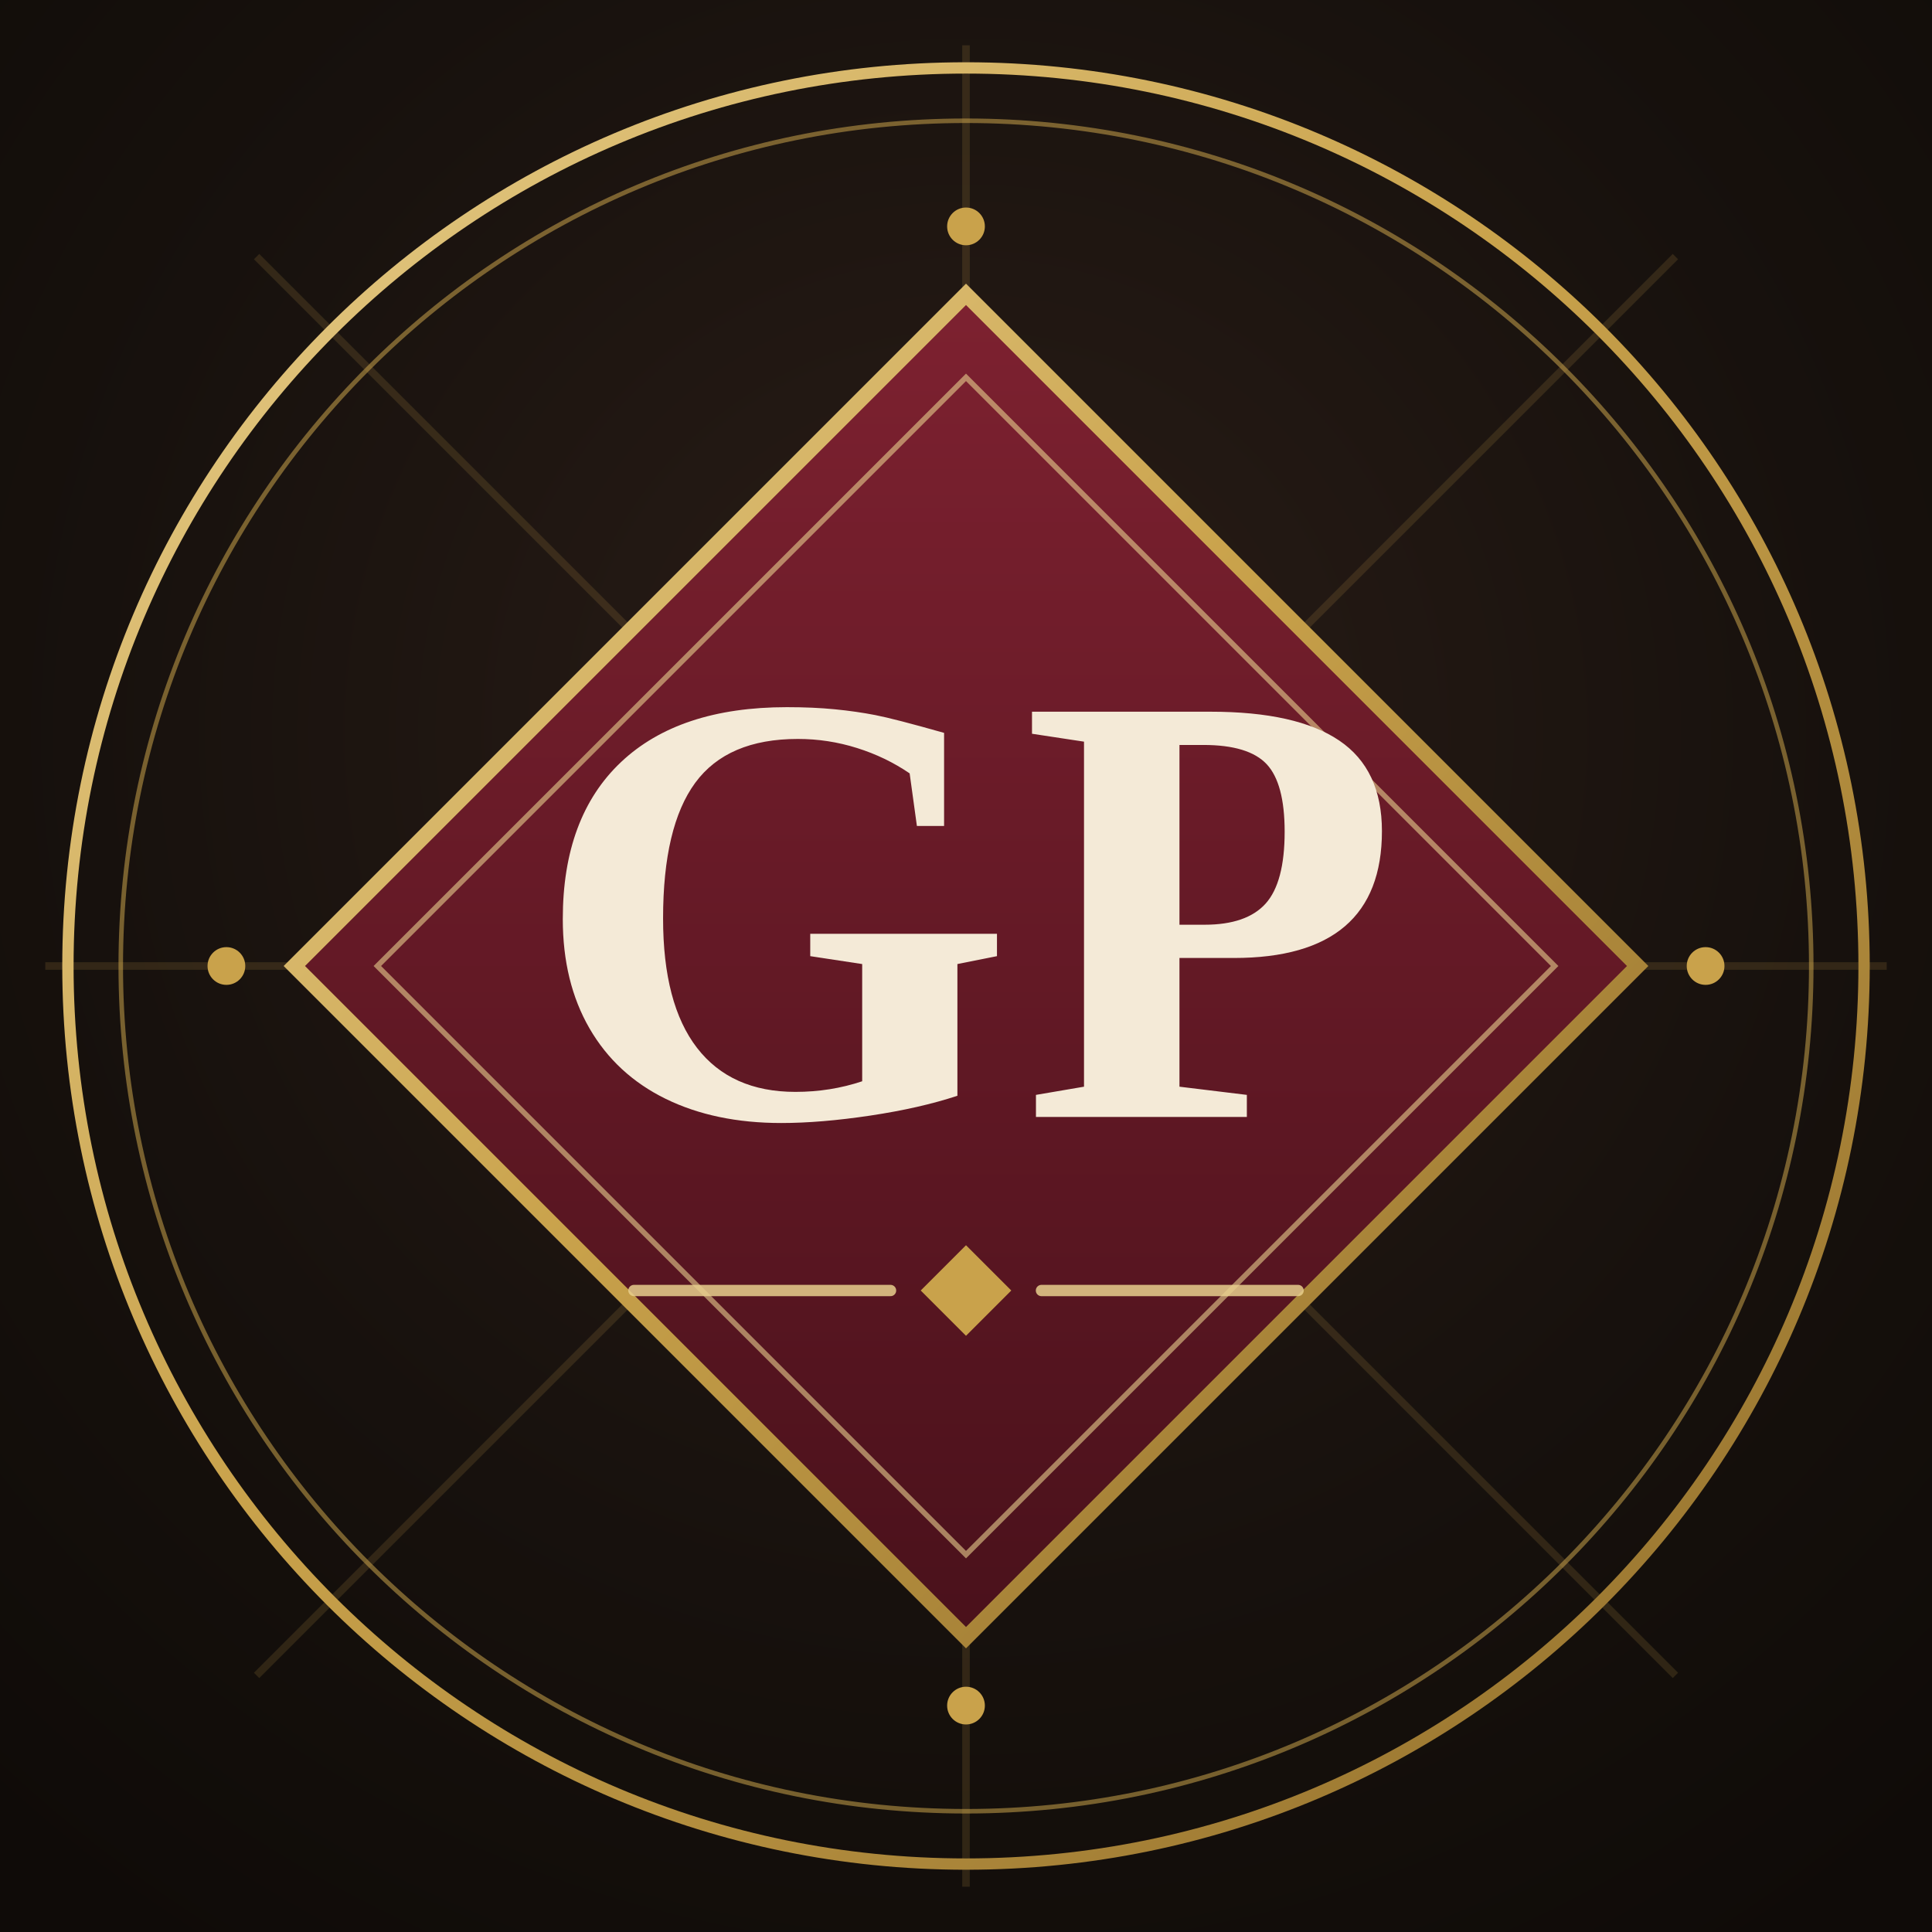
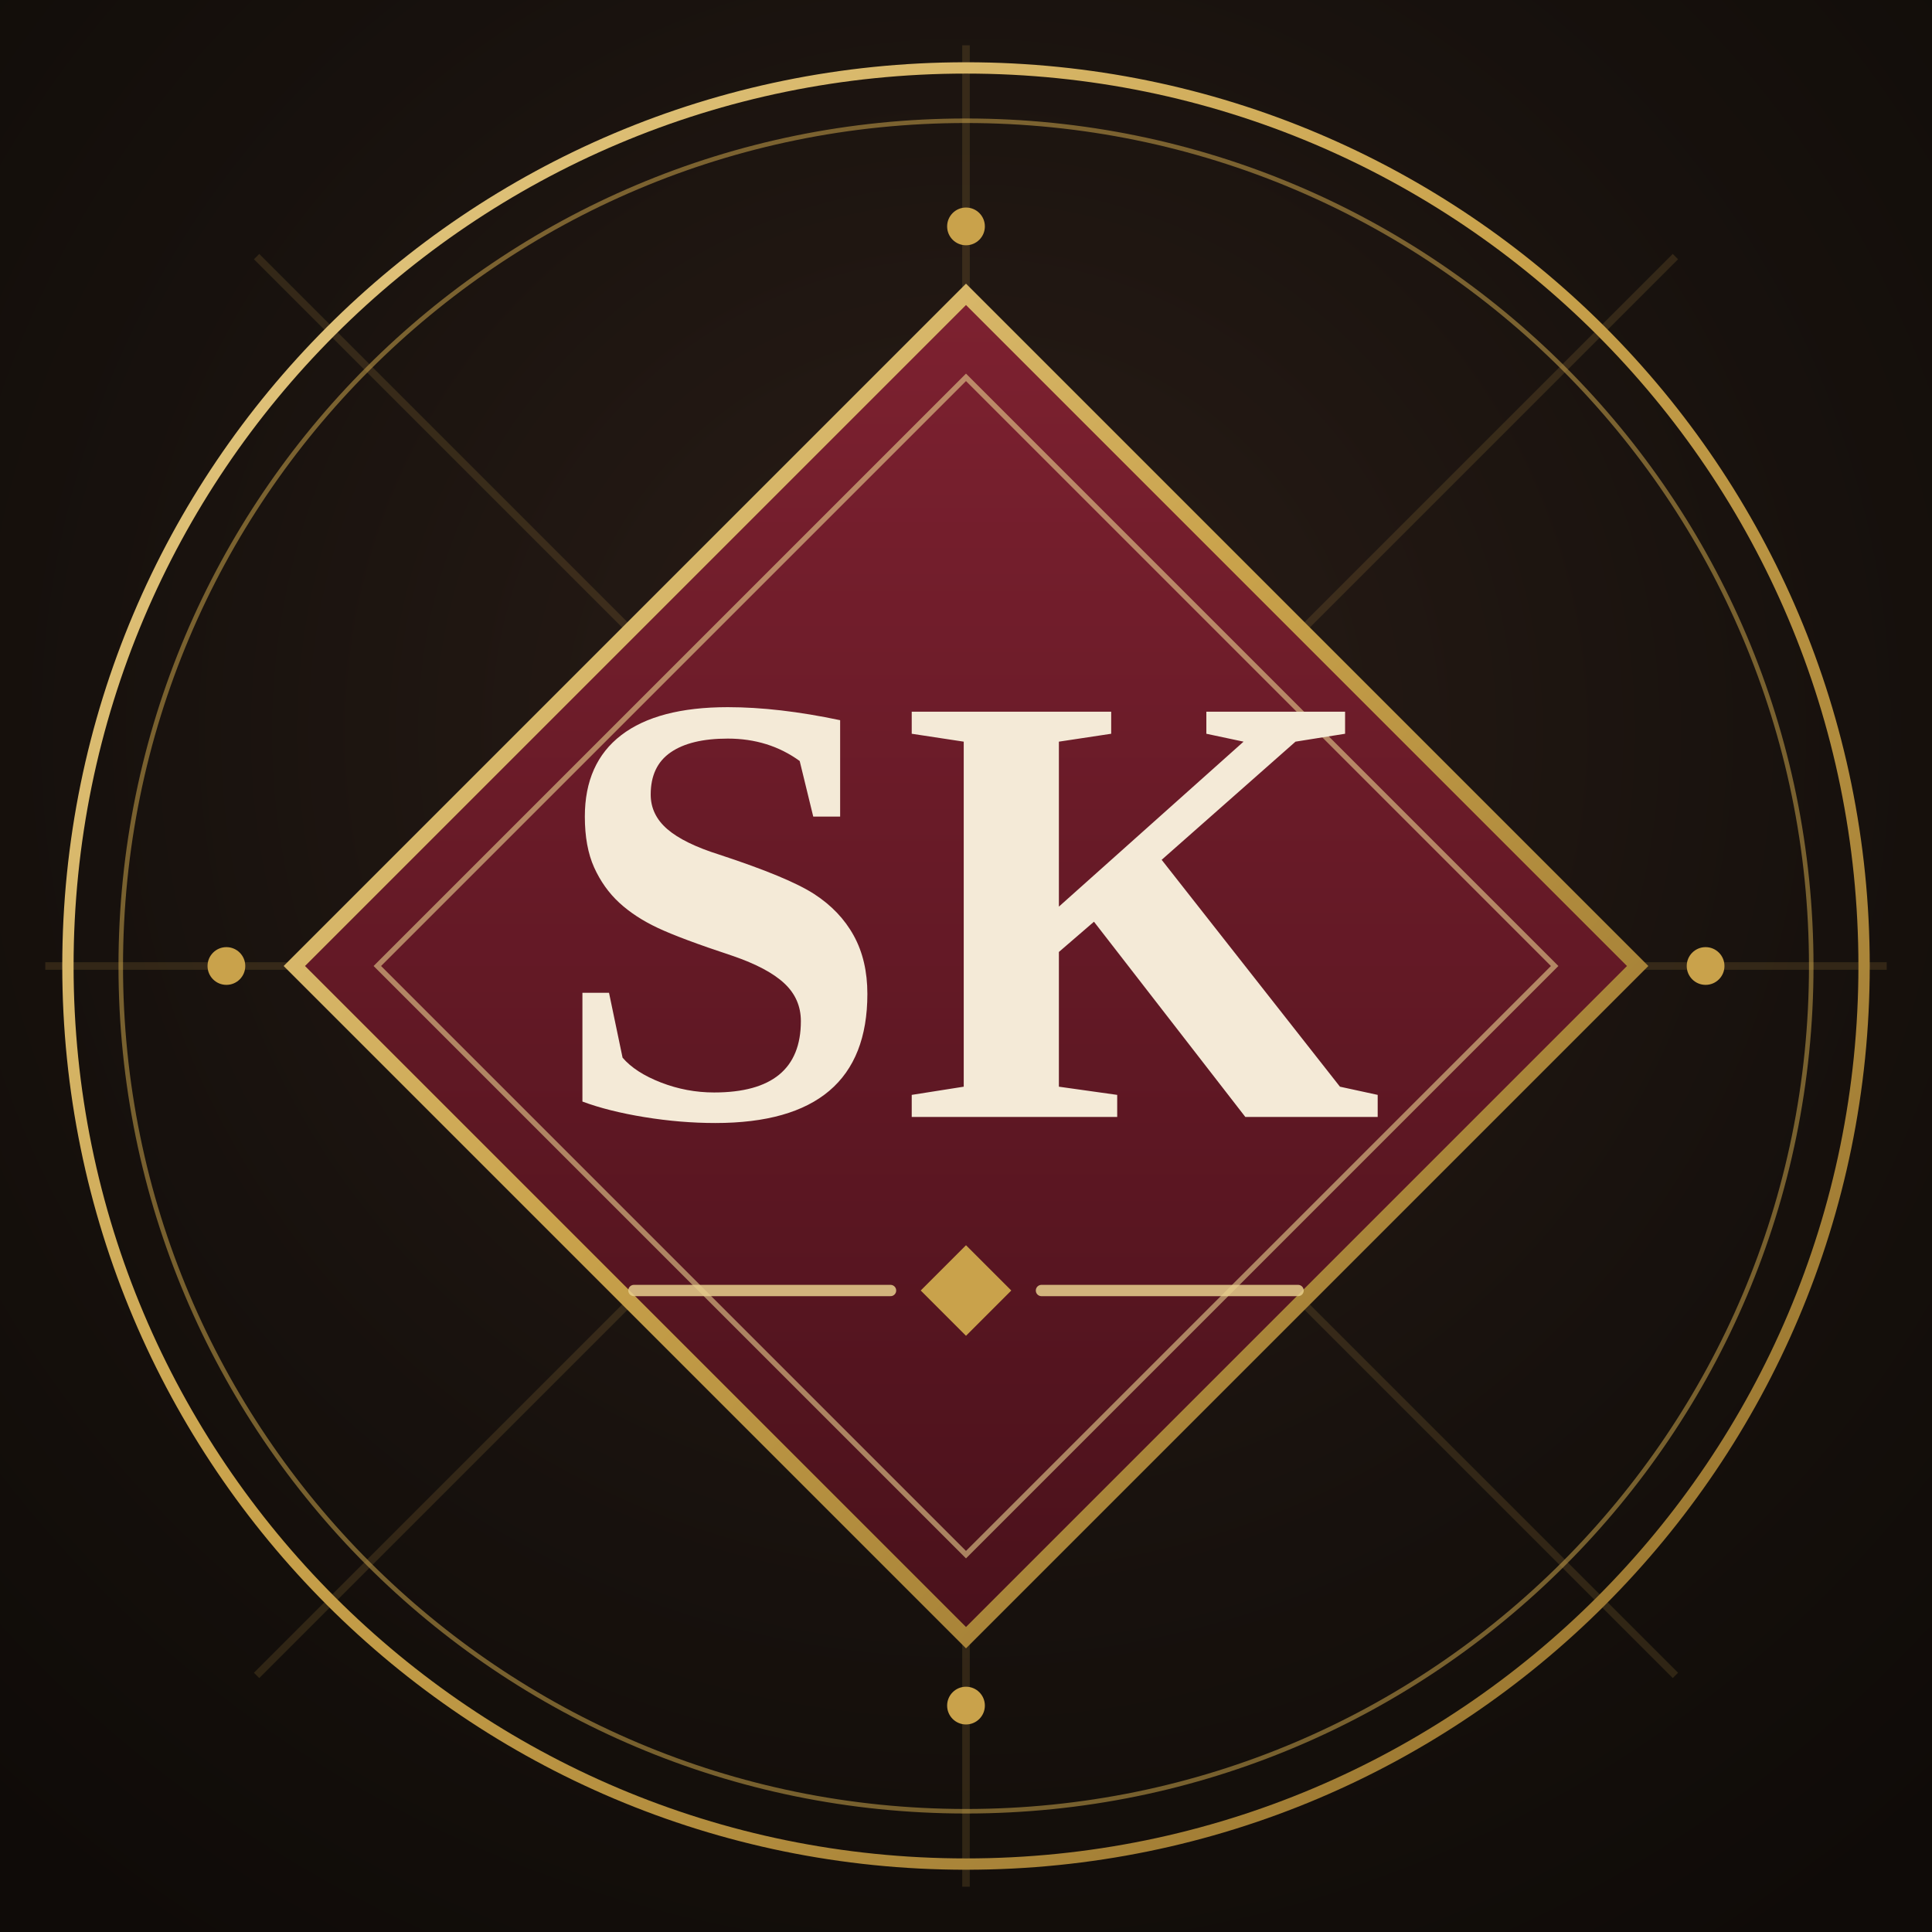
<svg xmlns="http://www.w3.org/2000/svg" width="512" height="512" viewBox="0 0 512 512">
  <defs>
    <radialGradient id="bg" cx="50%" cy="38%" r="75%">
      <stop offset="0%" stop-color="#2a1d17" />
      <stop offset="60%" stop-color="#17110d" />
      <stop offset="100%" stop-color="#0f0b08" />
    </radialGradient>
    <linearGradient id="gold" x1="0" y1="0" x2="1" y2="1">
      <stop offset="0%" stop-color="#e8cf8d" />
      <stop offset="45%" stop-color="#c9a24b" />
      <stop offset="100%" stop-color="#8f6c2a" />
    </linearGradient>
    <linearGradient id="wine" x1="0" y1="0" x2="0" y2="1">
      <stop offset="0%" stop-color="#7d2130" />
      <stop offset="100%" stop-color="#4a111b" />
    </linearGradient>
  </defs>
  <rect width="512" height="512" fill="url(#bg)" />
  <g opacity="0.16" stroke="#c9a24b" stroke-width="2">
    <path d="M256 256 L256 12" />
    <path d="M256 256 L444 68" />
    <path d="M256 256 L500 256" />
    <path d="M256 256 L444 444" />
    <path d="M256 256 L256 500" />
    <path d="M256 256 L68 444" />
    <path d="M256 256 L12 256" />
    <path d="M256 256 L68 68" />
  </g>
  <circle cx="256" cy="256" r="238" fill="none" stroke="url(#gold)" stroke-width="3" />
  <circle cx="256" cy="256" r="224" fill="none" stroke="#c9a24b" stroke-width="1.2" opacity="0.55" />
  <path d="M256 78 L434 256 L256 434 L78 256 Z" fill="url(#wine)" stroke="url(#gold)" stroke-width="4" />
  <path d="M256 100 L412 256 L256 412 L100 256 Z" fill="none" stroke="#e8cf8d" stroke-width="1.4" opacity="0.6" />
-   <text x="256" y="296" text-anchor="middle" font-family="Georgia, 'Times New Roman', serif" font-size="164" font-weight="700" fill="#f4ead7" letter-spacing="2">GP</text>
+   <text x="256" y="296" text-anchor="middle" font-family="Georgia, 'Times New Roman', serif" font-size="164" font-weight="700" fill="#f4ead7" letter-spacing="2">SK</text>
  <g fill="none" stroke="#e8cf8d" stroke-width="3" stroke-linecap="round" opacity="0.85">
    <path d="M168 342 H236" />
    <path d="M276 342 H344" />
  </g>
  <path d="M256 330 L268 342 L256 354 L244 342 Z" fill="#c9a24b" />
  <g fill="#c9a24b">
    <circle cx="256" cy="452" r="5" />
    <circle cx="256" cy="60" r="5" />
    <circle cx="60" cy="256" r="5" />
    <circle cx="452" cy="256" r="5" />
  </g>
</svg>
